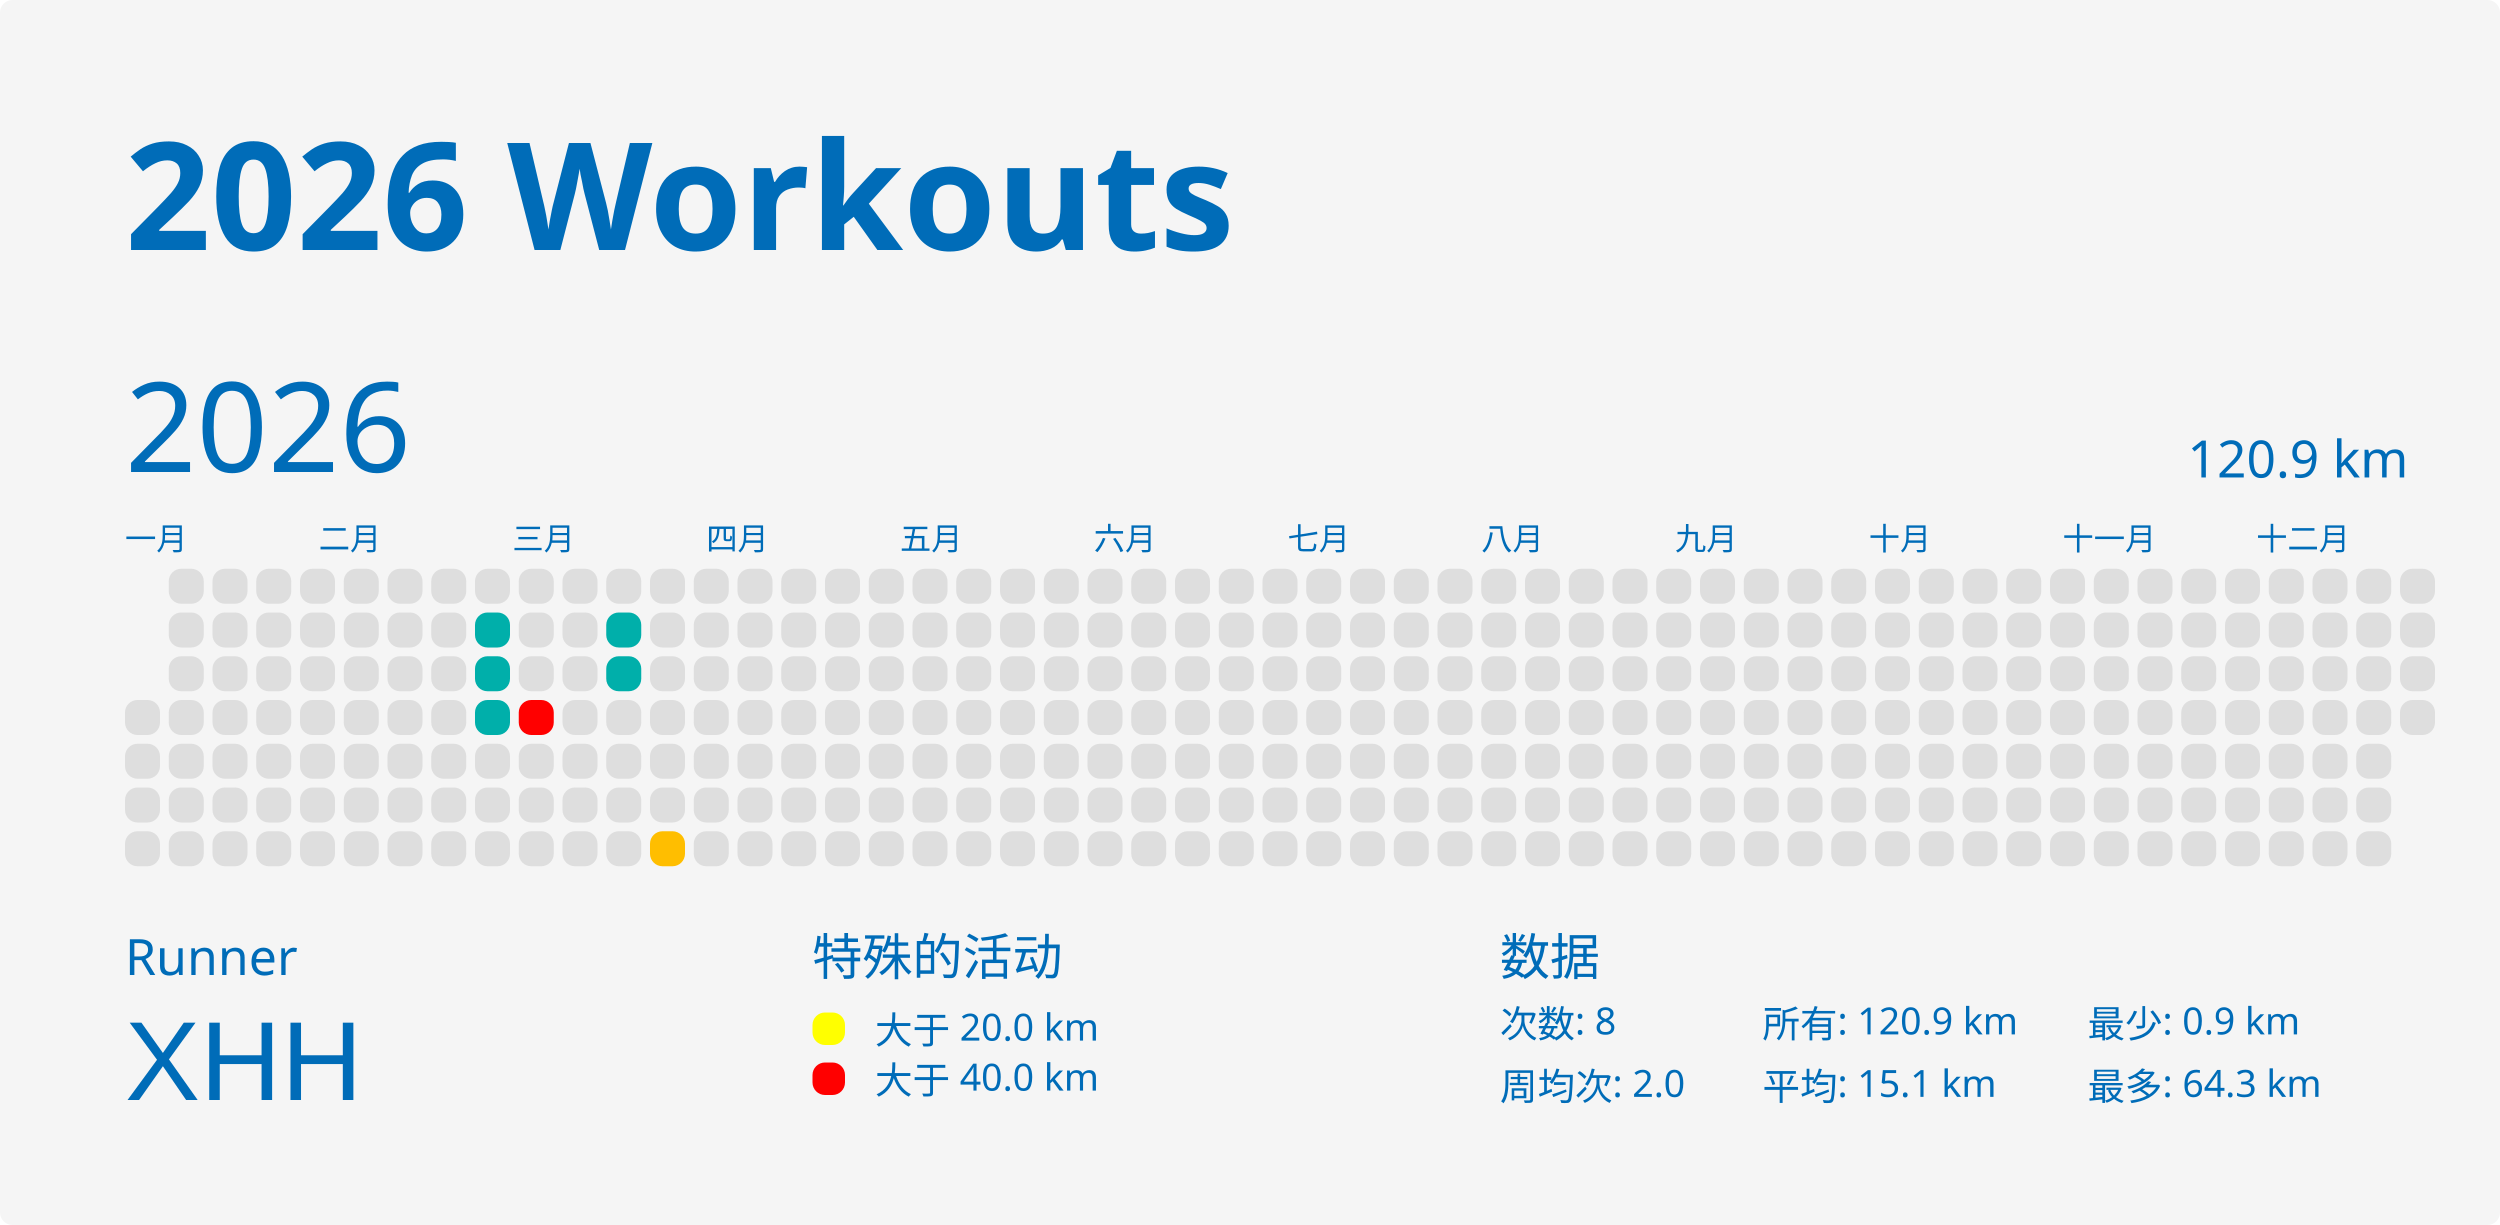
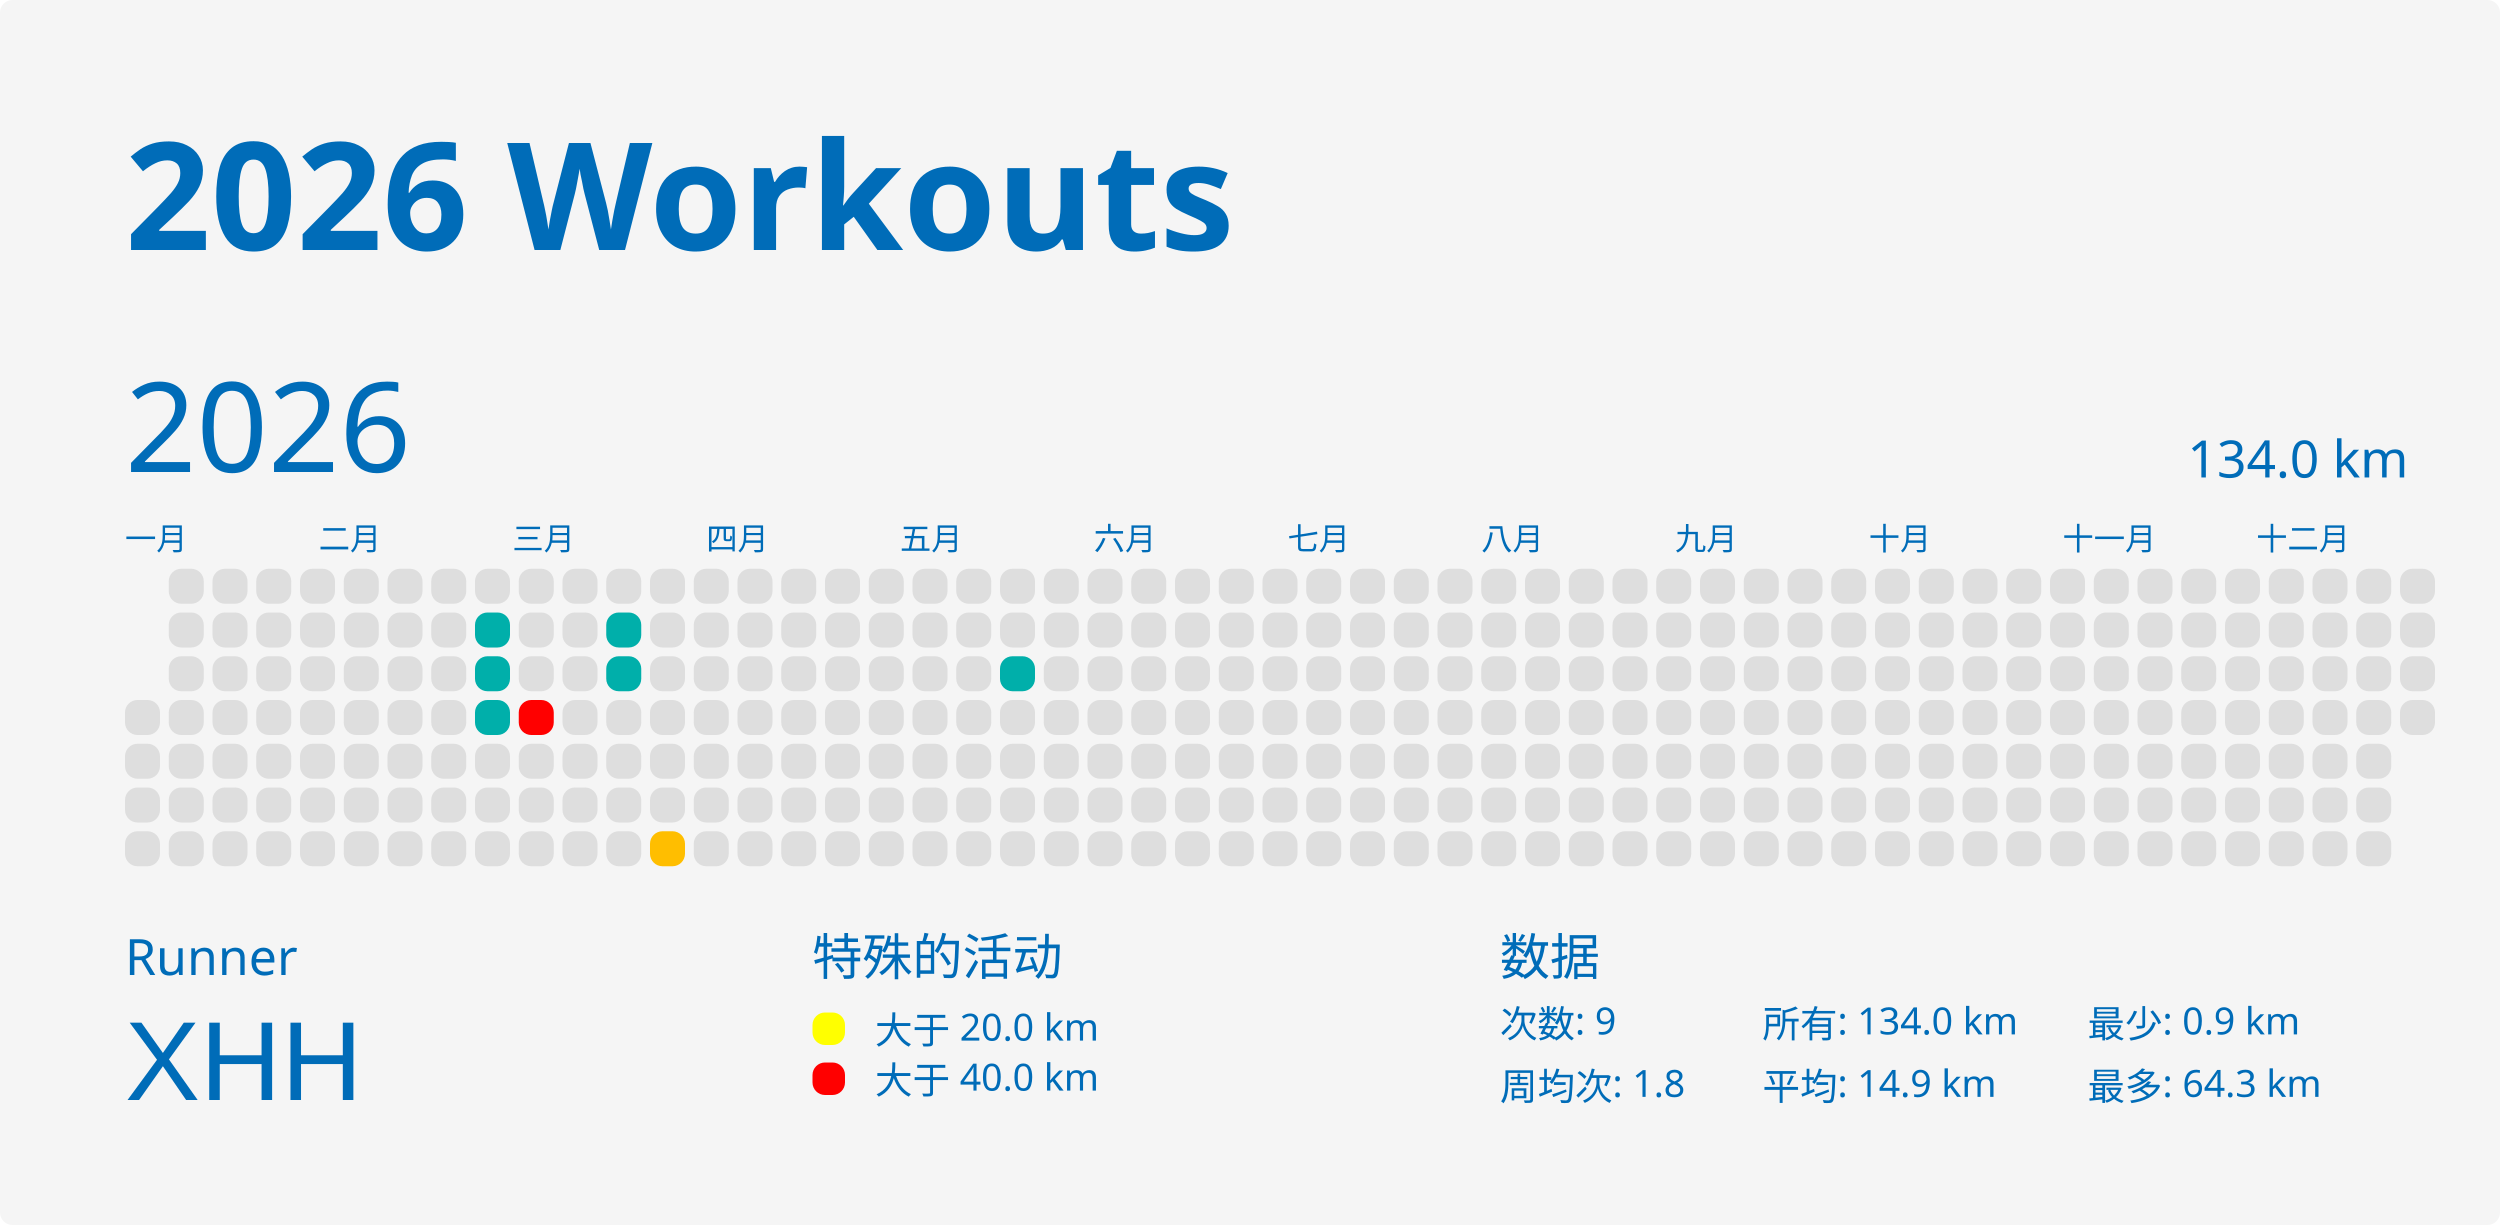
<svg xmlns="http://www.w3.org/2000/svg" baseProfile="full" height="98mm" version="1.1" viewBox="0,0,200,98" width="200mm">
  <defs />
  <rect fill="#f5f5f5" height="98" rx="1" ry="1" width="200" x="0" y="0" />
  <text fill="#006cb8" style="font-size:12px; font-family:MGI-Regular; font-weight:bold;" x="10" y="20">2026 Workouts</text>
  <text fill="#006cb8" style="font-size:4px; font-family:MGI-Regular" x="10" y="78">Runner</text>
  <text fill="#006cb8" style="font-size:9px; font-family:Arial" x="10" y="88">XHH</text>
  <text fill="#006cb8" style="font-size:4px; font-family:MGI-Regular" x="65" y="78">特殊的活动</text>
  <rect fill="yellow" height="2.6" rx="1" ry="1" width="2.6" x="65" y="81" />
  <text fill="#006cb8" style="font-size:3px; font-family:MGI-Regular" x="70" y="83.5">大于 20.0 km</text>
  <rect fill="red" height="2.6" rx="1" ry="1" width="2.6" x="65" y="85" />
  <text fill="#006cb8" style="font-size:3px; font-family:MGI-Regular" x="70" y="87.5">大于 40.0 km</text>
  <text fill="#006cb8" style="font-size:4px; font-family:MGI-Regular" x="120" y="78">数据</text>
-   <text fill="#006cb8" style="font-size:3px; font-family:MGI-Regular" x="120" y="83">次数: 8</text>
-   <text fill="#006cb8" style="font-size:3px; font-family:MGI-Regular" x="120" y="88">周均次: 2.0</text>
-   <text fill="#006cb8" style="font-size:3px; font-family:MGI-Regular" x="141" y="83">所有: 120.9 km</text>
-   <text fill="#006cb8" style="font-size:3px; font-family:MGI-Regular" x="141" y="88">平均: 15.1 km</text>
+   <text fill="#006cb8" style="font-size:3px; font-family:MGI-Regular" x="120" y="83">次数: 9</text>
+   <text fill="#006cb8" style="font-size:3px; font-family:MGI-Regular" x="120" y="88">周均次: 1.8</text>
+   <text fill="#006cb8" style="font-size:3px; font-family:MGI-Regular" x="141" y="83">所有: 134.0 km</text>
+   <text fill="#006cb8" style="font-size:3px; font-family:MGI-Regular" x="141" y="88">平均: 14.9 km</text>
  <text fill="#006cb8" style="font-size:3px; font-family:MGI-Regular" x="167" y="83">最少: 0.9 km</text>
  <text fill="#006cb8" style="font-size:3px; font-family:MGI-Regular" x="167" y="88">最多: 64.3 km</text>
  <text dominant-baseline="hanging" fill="#006cb8" style="font-size:10.0px; font-family:MGI-Regular;" x="10" y="30">2026</text>
-   <text dominant-baseline="hanging" fill="#006cb8" style="font-size:4.125px; font-family:MGI-Regular;" x="175" y="35">120.9 km</text>
+   <text dominant-baseline="hanging" fill="#006cb8" style="font-size:4.125px; font-family:MGI-Regular;" x="175" y="35">134.0 km</text>
  <text fill="#006cb8" style="font-size:2.5px; font-family:MGI-Regular" x="10.0" y="44">一月</text>
  <text fill="#006cb8" style="font-size:2.5px; font-family:MGI-Regular" x="25.5" y="44">二月</text>
  <text fill="#006cb8" style="font-size:2.5px; font-family:MGI-Regular" x="41.0" y="44">三月</text>
  <text fill="#006cb8" style="font-size:2.5px; font-family:MGI-Regular" x="56.5" y="44">四月</text>
  <text fill="#006cb8" style="font-size:2.5px; font-family:MGI-Regular" x="72.0" y="44">五月</text>
  <text fill="#006cb8" style="font-size:2.5px; font-family:MGI-Regular" x="87.5" y="44">六月</text>
  <text fill="#006cb8" style="font-size:2.5px; font-family:MGI-Regular" x="103.0" y="44">七月</text>
  <text fill="#006cb8" style="font-size:2.5px; font-family:MGI-Regular" x="118.5" y="44">八月</text>
  <text fill="#006cb8" style="font-size:2.5px; font-family:MGI-Regular" x="134.0" y="44">九月</text>
  <text fill="#006cb8" style="font-size:2.5px; font-family:MGI-Regular" x="149.5" y="44">十月</text>
  <text fill="#006cb8" style="font-size:2.5px; font-family:MGI-Regular" x="165.0" y="44">十一月</text>
  <text fill="#006cb8" style="font-size:2.5px; font-family:MGI-Regular" x="180.5" y="44">十二月</text>
  <rect fill="#dedede" height="2.8" rx="1" ry="1" width="2.8" x="10.0" y="56.0" />
  <rect fill="#dedede" height="2.8" rx="1" ry="1" width="2.8" x="10.0" y="59.5" />
  <rect fill="#dedede" height="2.8" rx="1" ry="1" width="2.8" x="10.0" y="63.0" />
  <rect fill="#dedede" height="2.8" rx="1" ry="1" width="2.8" x="10.0" y="66.5" />
  <rect fill="#dedede" height="2.8" rx="1" ry="1" width="2.8" x="13.5" y="45.5" />
  <rect fill="#dedede" height="2.8" rx="1" ry="1" width="2.8" x="13.5" y="49.0" />
  <rect fill="#dedede" height="2.8" rx="1" ry="1" width="2.8" x="13.5" y="52.5" />
  <rect fill="#dedede" height="2.8" rx="1" ry="1" width="2.8" x="13.5" y="56.0" />
  <rect fill="#dedede" height="2.8" rx="1" ry="1" width="2.8" x="13.5" y="59.5" />
  <rect fill="#dedede" height="2.8" rx="1" ry="1" width="2.8" x="13.5" y="63.0" />
  <rect fill="#dedede" height="2.8" rx="1" ry="1" width="2.8" x="13.5" y="66.5" />
  <rect fill="#dedede" height="2.8" rx="1" ry="1" width="2.8" x="17.0" y="45.5" />
  <rect fill="#dedede" height="2.8" rx="1" ry="1" width="2.8" x="17.0" y="49.0" />
  <rect fill="#dedede" height="2.8" rx="1" ry="1" width="2.8" x="17.0" y="52.5" />
  <rect fill="#dedede" height="2.8" rx="1" ry="1" width="2.8" x="17.0" y="56.0" />
  <rect fill="#dedede" height="2.8" rx="1" ry="1" width="2.8" x="17.0" y="59.5" />
  <rect fill="#dedede" height="2.8" rx="1" ry="1" width="2.8" x="17.0" y="63.0" />
  <rect fill="#dedede" height="2.8" rx="1" ry="1" width="2.8" x="17.0" y="66.5" />
  <rect fill="#dedede" height="2.8" rx="1" ry="1" width="2.8" x="20.5" y="45.5" />
  <rect fill="#dedede" height="2.8" rx="1" ry="1" width="2.8" x="20.5" y="49.0" />
  <rect fill="#dedede" height="2.8" rx="1" ry="1" width="2.8" x="20.5" y="52.5" />
  <rect fill="#dedede" height="2.8" rx="1" ry="1" width="2.8" x="20.5" y="56.0" />
  <rect fill="#dedede" height="2.8" rx="1" ry="1" width="2.8" x="20.5" y="59.5" />
  <rect fill="#dedede" height="2.8" rx="1" ry="1" width="2.8" x="20.5" y="63.0" />
  <rect fill="#dedede" height="2.8" rx="1" ry="1" width="2.8" x="20.5" y="66.5" />
  <rect fill="#dedede" height="2.8" rx="1" ry="1" width="2.8" x="24.0" y="45.5" />
  <rect fill="#dedede" height="2.8" rx="1" ry="1" width="2.8" x="24.0" y="49.0" />
  <rect fill="#dedede" height="2.8" rx="1" ry="1" width="2.8" x="24.0" y="52.5" />
  <rect fill="#dedede" height="2.8" rx="1" ry="1" width="2.8" x="24.0" y="56.0" />
  <rect fill="#dedede" height="2.8" rx="1" ry="1" width="2.8" x="24.0" y="59.5" />
  <rect fill="#dedede" height="2.8" rx="1" ry="1" width="2.8" x="24.0" y="63.0" />
  <rect fill="#dedede" height="2.8" rx="1" ry="1" width="2.8" x="24.0" y="66.5" />
  <rect fill="#dedede" height="2.8" rx="1" ry="1" width="2.8" x="27.5" y="45.5" />
  <rect fill="#dedede" height="2.8" rx="1" ry="1" width="2.8" x="27.5" y="49.0" />
  <rect fill="#dedede" height="2.8" rx="1" ry="1" width="2.8" x="27.5" y="52.5" />
  <rect fill="#dedede" height="2.8" rx="1" ry="1" width="2.8" x="27.5" y="56.0" />
  <rect fill="#dedede" height="2.8" rx="1" ry="1" width="2.8" x="27.5" y="59.5" />
  <rect fill="#dedede" height="2.8" rx="1" ry="1" width="2.8" x="27.5" y="63.0" />
  <rect fill="#dedede" height="2.8" rx="1" ry="1" width="2.8" x="27.5" y="66.5" />
  <rect fill="#dedede" height="2.8" rx="1" ry="1" width="2.8" x="31.0" y="45.5" />
  <rect fill="#dedede" height="2.8" rx="1" ry="1" width="2.8" x="31.0" y="49.0" />
  <rect fill="#dedede" height="2.8" rx="1" ry="1" width="2.8" x="31.0" y="52.5" />
  <rect fill="#dedede" height="2.8" rx="1" ry="1" width="2.8" x="31.0" y="56.0" />
  <rect fill="#dedede" height="2.8" rx="1" ry="1" width="2.8" x="31.0" y="59.5" />
  <rect fill="#dedede" height="2.8" rx="1" ry="1" width="2.8" x="31.0" y="63.0" />
  <rect fill="#dedede" height="2.8" rx="1" ry="1" width="2.8" x="31.0" y="66.5" />
  <rect fill="#dedede" height="2.8" rx="1" ry="1" width="2.8" x="34.5" y="45.5" />
  <rect fill="#dedede" height="2.8" rx="1" ry="1" width="2.8" x="34.5" y="49.0" />
  <rect fill="#dedede" height="2.8" rx="1" ry="1" width="2.8" x="34.5" y="52.5" />
  <rect fill="#dedede" height="2.8" rx="1" ry="1" width="2.8" x="34.5" y="56.0" />
  <rect fill="#dedede" height="2.8" rx="1" ry="1" width="2.8" x="34.5" y="59.5" />
  <rect fill="#dedede" height="2.8" rx="1" ry="1" width="2.8" x="34.5" y="63.0" />
  <rect fill="#dedede" height="2.8" rx="1" ry="1" width="2.8" x="34.5" y="66.5" />
  <rect fill="#dedede" height="2.8" rx="1" ry="1" width="2.8" x="38.0" y="45.5" />
  <rect fill="#00afaa" height="2.8" rx="1" ry="1" width="2.8" x="38.0" y="49.0" />
  <rect fill="#00afaa" height="2.8" rx="1" ry="1" width="2.8" x="38.0" y="52.5" />
  <rect fill="#00afaa" height="2.8" rx="1" ry="1" width="2.8" x="38.0" y="56.0" />
  <rect fill="#dedede" height="2.8" rx="1" ry="1" width="2.8" x="38.0" y="59.5" />
  <rect fill="#dedede" height="2.8" rx="1" ry="1" width="2.8" x="38.0" y="63.0" />
  <rect fill="#dedede" height="2.8" rx="1" ry="1" width="2.8" x="38.0" y="66.5" />
  <rect fill="#dedede" height="2.8" rx="1" ry="1" width="2.8" x="41.5" y="45.5" />
  <rect fill="#dedede" height="2.8" rx="1" ry="1" width="2.8" x="41.5" y="49.0" />
  <rect fill="#dedede" height="2.8" rx="1" ry="1" width="2.8" x="41.5" y="52.5" />
  <rect fill="red" height="2.8" rx="1" ry="1" width="2.8" x="41.5" y="56.0" />
  <rect fill="#dedede" height="2.8" rx="1" ry="1" width="2.8" x="41.5" y="59.5" />
  <rect fill="#dedede" height="2.8" rx="1" ry="1" width="2.8" x="41.5" y="63.0" />
  <rect fill="#dedede" height="2.8" rx="1" ry="1" width="2.8" x="41.5" y="66.5" />
  <rect fill="#dedede" height="2.8" rx="1" ry="1" width="2.8" x="45.0" y="45.5" />
  <rect fill="#dedede" height="2.8" rx="1" ry="1" width="2.8" x="45.0" y="49.0" />
  <rect fill="#dedede" height="2.8" rx="1" ry="1" width="2.8" x="45.0" y="52.5" />
  <rect fill="#dedede" height="2.8" rx="1" ry="1" width="2.8" x="45.0" y="56.0" />
  <rect fill="#dedede" height="2.8" rx="1" ry="1" width="2.8" x="45.0" y="59.5" />
  <rect fill="#dedede" height="2.8" rx="1" ry="1" width="2.8" x="45.0" y="63.0" />
  <rect fill="#dedede" height="2.8" rx="1" ry="1" width="2.8" x="45.0" y="66.5" />
  <rect fill="#dedede" height="2.8" rx="1" ry="1" width="2.8" x="48.5" y="45.5" />
  <rect fill="#00afaa" height="2.8" rx="1" ry="1" width="2.8" x="48.5" y="49.0" />
  <rect fill="#00afaa" height="2.8" rx="1" ry="1" width="2.8" x="48.5" y="52.5" />
  <rect fill="#dedede" height="2.8" rx="1" ry="1" width="2.8" x="48.5" y="56.0" />
  <rect fill="#dedede" height="2.8" rx="1" ry="1" width="2.8" x="48.5" y="59.5" />
  <rect fill="#dedede" height="2.8" rx="1" ry="1" width="2.8" x="48.5" y="63.0" />
  <rect fill="#dedede" height="2.8" rx="1" ry="1" width="2.8" x="48.5" y="66.5" />
  <rect fill="#dedede" height="2.8" rx="1" ry="1" width="2.8" x="52.0" y="45.5" />
  <rect fill="#dedede" height="2.8" rx="1" ry="1" width="2.8" x="52.0" y="49.0" />
  <rect fill="#dedede" height="2.8" rx="1" ry="1" width="2.8" x="52.0" y="52.5" />
  <rect fill="#dedede" height="2.8" rx="1" ry="1" width="2.8" x="52.0" y="56.0" />
  <rect fill="#dedede" height="2.8" rx="1" ry="1" width="2.8" x="52.0" y="59.5" />
  <rect fill="#dedede" height="2.8" rx="1" ry="1" width="2.8" x="52.0" y="63.0" />
  <rect fill="#ffbe00" height="2.8" rx="1" ry="1" width="2.8" x="52.0" y="66.5" />
  <rect fill="#dedede" height="2.8" rx="1" ry="1" width="2.8" x="55.5" y="45.5" />
  <rect fill="#dedede" height="2.8" rx="1" ry="1" width="2.8" x="55.5" y="49.0" />
  <rect fill="#dedede" height="2.8" rx="1" ry="1" width="2.8" x="55.5" y="52.5" />
  <rect fill="#dedede" height="2.8" rx="1" ry="1" width="2.8" x="55.5" y="56.0" />
  <rect fill="#dedede" height="2.8" rx="1" ry="1" width="2.8" x="55.5" y="59.5" />
  <rect fill="#dedede" height="2.8" rx="1" ry="1" width="2.8" x="55.5" y="63.0" />
  <rect fill="#dedede" height="2.8" rx="1" ry="1" width="2.8" x="55.5" y="66.5" />
  <rect fill="#dedede" height="2.8" rx="1" ry="1" width="2.8" x="59.0" y="45.5" />
  <rect fill="#dedede" height="2.8" rx="1" ry="1" width="2.8" x="59.0" y="49.0" />
  <rect fill="#dedede" height="2.8" rx="1" ry="1" width="2.8" x="59.0" y="52.5" />
  <rect fill="#dedede" height="2.8" rx="1" ry="1" width="2.8" x="59.0" y="56.0" />
  <rect fill="#dedede" height="2.8" rx="1" ry="1" width="2.8" x="59.0" y="59.5" />
  <rect fill="#dedede" height="2.8" rx="1" ry="1" width="2.8" x="59.0" y="63.0" />
  <rect fill="#dedede" height="2.8" rx="1" ry="1" width="2.8" x="59.0" y="66.5" />
  <rect fill="#dedede" height="2.8" rx="1" ry="1" width="2.8" x="62.5" y="45.5" />
  <rect fill="#dedede" height="2.8" rx="1" ry="1" width="2.8" x="62.5" y="49.0" />
  <rect fill="#dedede" height="2.8" rx="1" ry="1" width="2.8" x="62.5" y="52.5" />
  <rect fill="#dedede" height="2.8" rx="1" ry="1" width="2.8" x="62.5" y="56.0" />
  <rect fill="#dedede" height="2.8" rx="1" ry="1" width="2.8" x="62.5" y="59.5" />
  <rect fill="#dedede" height="2.8" rx="1" ry="1" width="2.8" x="62.5" y="63.0" />
  <rect fill="#dedede" height="2.8" rx="1" ry="1" width="2.8" x="62.5" y="66.5" />
  <rect fill="#dedede" height="2.8" rx="1" ry="1" width="2.8" x="66.0" y="45.5" />
  <rect fill="#dedede" height="2.8" rx="1" ry="1" width="2.8" x="66.0" y="49.0" />
  <rect fill="#dedede" height="2.8" rx="1" ry="1" width="2.8" x="66.0" y="52.5" />
  <rect fill="#dedede" height="2.8" rx="1" ry="1" width="2.8" x="66.0" y="56.0" />
  <rect fill="#dedede" height="2.8" rx="1" ry="1" width="2.8" x="66.0" y="59.5" />
  <rect fill="#dedede" height="2.8" rx="1" ry="1" width="2.8" x="66.0" y="63.0" />
  <rect fill="#dedede" height="2.8" rx="1" ry="1" width="2.8" x="66.0" y="66.5" />
  <rect fill="#dedede" height="2.8" rx="1" ry="1" width="2.8" x="69.5" y="45.5" />
  <rect fill="#dedede" height="2.8" rx="1" ry="1" width="2.8" x="69.5" y="49.0" />
  <rect fill="#dedede" height="2.8" rx="1" ry="1" width="2.8" x="69.5" y="52.5" />
  <rect fill="#dedede" height="2.8" rx="1" ry="1" width="2.8" x="69.5" y="56.0" />
  <rect fill="#dedede" height="2.8" rx="1" ry="1" width="2.8" x="69.5" y="59.5" />
  <rect fill="#dedede" height="2.8" rx="1" ry="1" width="2.8" x="69.5" y="63.0" />
  <rect fill="#dedede" height="2.8" rx="1" ry="1" width="2.8" x="69.5" y="66.5" />
  <rect fill="#dedede" height="2.8" rx="1" ry="1" width="2.8" x="73.0" y="45.5" />
  <rect fill="#dedede" height="2.8" rx="1" ry="1" width="2.8" x="73.0" y="49.0" />
  <rect fill="#dedede" height="2.8" rx="1" ry="1" width="2.8" x="73.0" y="52.5" />
  <rect fill="#dedede" height="2.8" rx="1" ry="1" width="2.8" x="73.0" y="56.0" />
  <rect fill="#dedede" height="2.8" rx="1" ry="1" width="2.8" x="73.0" y="59.5" />
  <rect fill="#dedede" height="2.8" rx="1" ry="1" width="2.8" x="73.0" y="63.0" />
  <rect fill="#dedede" height="2.8" rx="1" ry="1" width="2.8" x="73.0" y="66.5" />
  <rect fill="#dedede" height="2.8" rx="1" ry="1" width="2.8" x="76.5" y="45.5" />
  <rect fill="#dedede" height="2.8" rx="1" ry="1" width="2.8" x="76.5" y="49.0" />
  <rect fill="#dedede" height="2.8" rx="1" ry="1" width="2.8" x="76.5" y="52.5" />
  <rect fill="#dedede" height="2.8" rx="1" ry="1" width="2.8" x="76.5" y="56.0" />
  <rect fill="#dedede" height="2.8" rx="1" ry="1" width="2.8" x="76.5" y="59.5" />
  <rect fill="#dedede" height="2.8" rx="1" ry="1" width="2.8" x="76.5" y="63.0" />
  <rect fill="#dedede" height="2.8" rx="1" ry="1" width="2.8" x="76.5" y="66.5" />
  <rect fill="#dedede" height="2.8" rx="1" ry="1" width="2.8" x="80.0" y="45.5" />
  <rect fill="#dedede" height="2.8" rx="1" ry="1" width="2.8" x="80.0" y="49.0" />
-   <rect fill="#dedede" height="2.8" rx="1" ry="1" width="2.8" x="80.0" y="52.5" />
+   <rect fill="#00afaa" height="2.8" rx="1" ry="1" width="2.8" x="80.0" y="52.5" />
  <rect fill="#dedede" height="2.8" rx="1" ry="1" width="2.8" x="80.0" y="56.0" />
  <rect fill="#dedede" height="2.8" rx="1" ry="1" width="2.8" x="80.0" y="59.5" />
  <rect fill="#dedede" height="2.8" rx="1" ry="1" width="2.8" x="80.0" y="63.0" />
  <rect fill="#dedede" height="2.8" rx="1" ry="1" width="2.8" x="80.0" y="66.5" />
  <rect fill="#dedede" height="2.8" rx="1" ry="1" width="2.8" x="83.5" y="45.5" />
  <rect fill="#dedede" height="2.8" rx="1" ry="1" width="2.8" x="83.5" y="49.0" />
  <rect fill="#dedede" height="2.8" rx="1" ry="1" width="2.8" x="83.5" y="52.5" />
  <rect fill="#dedede" height="2.8" rx="1" ry="1" width="2.8" x="83.5" y="56.0" />
  <rect fill="#dedede" height="2.8" rx="1" ry="1" width="2.8" x="83.5" y="59.5" />
  <rect fill="#dedede" height="2.8" rx="1" ry="1" width="2.8" x="83.5" y="63.0" />
  <rect fill="#dedede" height="2.8" rx="1" ry="1" width="2.8" x="83.5" y="66.5" />
  <rect fill="#dedede" height="2.8" rx="1" ry="1" width="2.8" x="87.0" y="45.5" />
  <rect fill="#dedede" height="2.8" rx="1" ry="1" width="2.8" x="87.0" y="49.0" />
  <rect fill="#dedede" height="2.8" rx="1" ry="1" width="2.8" x="87.0" y="52.5" />
  <rect fill="#dedede" height="2.8" rx="1" ry="1" width="2.8" x="87.0" y="56.0" />
  <rect fill="#dedede" height="2.8" rx="1" ry="1" width="2.8" x="87.0" y="59.5" />
  <rect fill="#dedede" height="2.8" rx="1" ry="1" width="2.8" x="87.0" y="63.0" />
  <rect fill="#dedede" height="2.8" rx="1" ry="1" width="2.8" x="87.0" y="66.5" />
  <rect fill="#dedede" height="2.8" rx="1" ry="1" width="2.8" x="90.5" y="45.5" />
  <rect fill="#dedede" height="2.8" rx="1" ry="1" width="2.8" x="90.5" y="49.0" />
  <rect fill="#dedede" height="2.8" rx="1" ry="1" width="2.8" x="90.5" y="52.5" />
  <rect fill="#dedede" height="2.8" rx="1" ry="1" width="2.8" x="90.5" y="56.0" />
  <rect fill="#dedede" height="2.8" rx="1" ry="1" width="2.8" x="90.5" y="59.5" />
  <rect fill="#dedede" height="2.8" rx="1" ry="1" width="2.8" x="90.5" y="63.0" />
  <rect fill="#dedede" height="2.8" rx="1" ry="1" width="2.8" x="90.5" y="66.5" />
  <rect fill="#dedede" height="2.8" rx="1" ry="1" width="2.8" x="94.0" y="45.5" />
  <rect fill="#dedede" height="2.8" rx="1" ry="1" width="2.8" x="94.0" y="49.0" />
  <rect fill="#dedede" height="2.8" rx="1" ry="1" width="2.8" x="94.0" y="52.5" />
  <rect fill="#dedede" height="2.8" rx="1" ry="1" width="2.8" x="94.0" y="56.0" />
  <rect fill="#dedede" height="2.8" rx="1" ry="1" width="2.8" x="94.0" y="59.5" />
  <rect fill="#dedede" height="2.8" rx="1" ry="1" width="2.8" x="94.0" y="63.0" />
  <rect fill="#dedede" height="2.8" rx="1" ry="1" width="2.8" x="94.0" y="66.5" />
  <rect fill="#dedede" height="2.8" rx="1" ry="1" width="2.8" x="97.5" y="45.5" />
  <rect fill="#dedede" height="2.8" rx="1" ry="1" width="2.8" x="97.5" y="49.0" />
  <rect fill="#dedede" height="2.8" rx="1" ry="1" width="2.8" x="97.5" y="52.5" />
  <rect fill="#dedede" height="2.8" rx="1" ry="1" width="2.8" x="97.5" y="56.0" />
  <rect fill="#dedede" height="2.8" rx="1" ry="1" width="2.8" x="97.5" y="59.5" />
  <rect fill="#dedede" height="2.8" rx="1" ry="1" width="2.8" x="97.5" y="63.0" />
  <rect fill="#dedede" height="2.8" rx="1" ry="1" width="2.8" x="97.5" y="66.5" />
  <rect fill="#dedede" height="2.8" rx="1" ry="1" width="2.8" x="101.0" y="45.5" />
  <rect fill="#dedede" height="2.8" rx="1" ry="1" width="2.8" x="101.0" y="49.0" />
  <rect fill="#dedede" height="2.8" rx="1" ry="1" width="2.8" x="101.0" y="52.5" />
  <rect fill="#dedede" height="2.8" rx="1" ry="1" width="2.8" x="101.0" y="56.0" />
  <rect fill="#dedede" height="2.8" rx="1" ry="1" width="2.8" x="101.0" y="59.5" />
  <rect fill="#dedede" height="2.8" rx="1" ry="1" width="2.8" x="101.0" y="63.0" />
  <rect fill="#dedede" height="2.8" rx="1" ry="1" width="2.8" x="101.0" y="66.5" />
  <rect fill="#dedede" height="2.8" rx="1" ry="1" width="2.8" x="104.5" y="45.5" />
  <rect fill="#dedede" height="2.8" rx="1" ry="1" width="2.8" x="104.5" y="49.0" />
  <rect fill="#dedede" height="2.8" rx="1" ry="1" width="2.8" x="104.5" y="52.5" />
  <rect fill="#dedede" height="2.8" rx="1" ry="1" width="2.8" x="104.5" y="56.0" />
  <rect fill="#dedede" height="2.8" rx="1" ry="1" width="2.8" x="104.5" y="59.5" />
  <rect fill="#dedede" height="2.8" rx="1" ry="1" width="2.8" x="104.5" y="63.0" />
  <rect fill="#dedede" height="2.8" rx="1" ry="1" width="2.8" x="104.5" y="66.5" />
  <rect fill="#dedede" height="2.8" rx="1" ry="1" width="2.8" x="108.0" y="45.5" />
  <rect fill="#dedede" height="2.8" rx="1" ry="1" width="2.8" x="108.0" y="49.0" />
  <rect fill="#dedede" height="2.8" rx="1" ry="1" width="2.8" x="108.0" y="52.5" />
  <rect fill="#dedede" height="2.8" rx="1" ry="1" width="2.8" x="108.0" y="56.0" />
  <rect fill="#dedede" height="2.8" rx="1" ry="1" width="2.8" x="108.0" y="59.5" />
  <rect fill="#dedede" height="2.8" rx="1" ry="1" width="2.8" x="108.0" y="63.0" />
  <rect fill="#dedede" height="2.8" rx="1" ry="1" width="2.8" x="108.0" y="66.5" />
  <rect fill="#dedede" height="2.8" rx="1" ry="1" width="2.8" x="111.5" y="45.5" />
  <rect fill="#dedede" height="2.8" rx="1" ry="1" width="2.8" x="111.5" y="49.0" />
  <rect fill="#dedede" height="2.8" rx="1" ry="1" width="2.8" x="111.5" y="52.5" />
  <rect fill="#dedede" height="2.8" rx="1" ry="1" width="2.8" x="111.5" y="56.0" />
  <rect fill="#dedede" height="2.8" rx="1" ry="1" width="2.8" x="111.5" y="59.5" />
  <rect fill="#dedede" height="2.8" rx="1" ry="1" width="2.8" x="111.5" y="63.0" />
  <rect fill="#dedede" height="2.8" rx="1" ry="1" width="2.8" x="111.5" y="66.5" />
  <rect fill="#dedede" height="2.8" rx="1" ry="1" width="2.8" x="115.0" y="45.5" />
  <rect fill="#dedede" height="2.8" rx="1" ry="1" width="2.8" x="115.0" y="49.0" />
  <rect fill="#dedede" height="2.8" rx="1" ry="1" width="2.8" x="115.0" y="52.5" />
  <rect fill="#dedede" height="2.8" rx="1" ry="1" width="2.8" x="115.0" y="56.0" />
  <rect fill="#dedede" height="2.8" rx="1" ry="1" width="2.8" x="115.0" y="59.5" />
  <rect fill="#dedede" height="2.8" rx="1" ry="1" width="2.8" x="115.0" y="63.0" />
  <rect fill="#dedede" height="2.8" rx="1" ry="1" width="2.8" x="115.0" y="66.5" />
  <rect fill="#dedede" height="2.8" rx="1" ry="1" width="2.8" x="118.5" y="45.5" />
  <rect fill="#dedede" height="2.8" rx="1" ry="1" width="2.8" x="118.5" y="49.0" />
  <rect fill="#dedede" height="2.8" rx="1" ry="1" width="2.8" x="118.5" y="52.5" />
  <rect fill="#dedede" height="2.8" rx="1" ry="1" width="2.8" x="118.5" y="56.0" />
  <rect fill="#dedede" height="2.8" rx="1" ry="1" width="2.8" x="118.5" y="59.5" />
  <rect fill="#dedede" height="2.8" rx="1" ry="1" width="2.8" x="118.5" y="63.0" />
  <rect fill="#dedede" height="2.8" rx="1" ry="1" width="2.8" x="118.5" y="66.5" />
  <rect fill="#dedede" height="2.8" rx="1" ry="1" width="2.8" x="122.0" y="45.5" />
  <rect fill="#dedede" height="2.8" rx="1" ry="1" width="2.8" x="122.0" y="49.0" />
  <rect fill="#dedede" height="2.8" rx="1" ry="1" width="2.8" x="122.0" y="52.5" />
  <rect fill="#dedede" height="2.8" rx="1" ry="1" width="2.8" x="122.0" y="56.0" />
  <rect fill="#dedede" height="2.8" rx="1" ry="1" width="2.8" x="122.0" y="59.5" />
  <rect fill="#dedede" height="2.8" rx="1" ry="1" width="2.8" x="122.0" y="63.0" />
  <rect fill="#dedede" height="2.8" rx="1" ry="1" width="2.8" x="122.0" y="66.5" />
  <rect fill="#dedede" height="2.8" rx="1" ry="1" width="2.8" x="125.5" y="45.5" />
  <rect fill="#dedede" height="2.8" rx="1" ry="1" width="2.8" x="125.5" y="49.0" />
  <rect fill="#dedede" height="2.8" rx="1" ry="1" width="2.8" x="125.5" y="52.5" />
  <rect fill="#dedede" height="2.8" rx="1" ry="1" width="2.8" x="125.5" y="56.0" />
  <rect fill="#dedede" height="2.8" rx="1" ry="1" width="2.8" x="125.5" y="59.5" />
  <rect fill="#dedede" height="2.8" rx="1" ry="1" width="2.8" x="125.5" y="63.0" />
  <rect fill="#dedede" height="2.8" rx="1" ry="1" width="2.8" x="125.5" y="66.5" />
  <rect fill="#dedede" height="2.8" rx="1" ry="1" width="2.8" x="129.0" y="45.5" />
  <rect fill="#dedede" height="2.8" rx="1" ry="1" width="2.8" x="129.0" y="49.0" />
  <rect fill="#dedede" height="2.8" rx="1" ry="1" width="2.8" x="129.0" y="52.5" />
  <rect fill="#dedede" height="2.8" rx="1" ry="1" width="2.8" x="129.0" y="56.0" />
  <rect fill="#dedede" height="2.8" rx="1" ry="1" width="2.8" x="129.0" y="59.5" />
  <rect fill="#dedede" height="2.8" rx="1" ry="1" width="2.8" x="129.0" y="63.0" />
  <rect fill="#dedede" height="2.8" rx="1" ry="1" width="2.8" x="129.0" y="66.5" />
  <rect fill="#dedede" height="2.8" rx="1" ry="1" width="2.8" x="132.5" y="45.5" />
  <rect fill="#dedede" height="2.8" rx="1" ry="1" width="2.8" x="132.5" y="49.0" />
  <rect fill="#dedede" height="2.8" rx="1" ry="1" width="2.8" x="132.5" y="52.5" />
  <rect fill="#dedede" height="2.8" rx="1" ry="1" width="2.8" x="132.5" y="56.0" />
  <rect fill="#dedede" height="2.8" rx="1" ry="1" width="2.8" x="132.5" y="59.5" />
  <rect fill="#dedede" height="2.8" rx="1" ry="1" width="2.8" x="132.5" y="63.0" />
  <rect fill="#dedede" height="2.8" rx="1" ry="1" width="2.8" x="132.5" y="66.5" />
  <rect fill="#dedede" height="2.8" rx="1" ry="1" width="2.8" x="136.0" y="45.5" />
  <rect fill="#dedede" height="2.8" rx="1" ry="1" width="2.8" x="136.0" y="49.0" />
  <rect fill="#dedede" height="2.8" rx="1" ry="1" width="2.8" x="136.0" y="52.5" />
  <rect fill="#dedede" height="2.8" rx="1" ry="1" width="2.8" x="136.0" y="56.0" />
  <rect fill="#dedede" height="2.8" rx="1" ry="1" width="2.8" x="136.0" y="59.5" />
  <rect fill="#dedede" height="2.8" rx="1" ry="1" width="2.8" x="136.0" y="63.0" />
  <rect fill="#dedede" height="2.8" rx="1" ry="1" width="2.8" x="136.0" y="66.5" />
  <rect fill="#dedede" height="2.8" rx="1" ry="1" width="2.8" x="139.5" y="45.5" />
  <rect fill="#dedede" height="2.8" rx="1" ry="1" width="2.8" x="139.5" y="49.0" />
  <rect fill="#dedede" height="2.8" rx="1" ry="1" width="2.8" x="139.5" y="52.5" />
  <rect fill="#dedede" height="2.8" rx="1" ry="1" width="2.8" x="139.5" y="56.0" />
  <rect fill="#dedede" height="2.8" rx="1" ry="1" width="2.8" x="139.5" y="59.5" />
  <rect fill="#dedede" height="2.8" rx="1" ry="1" width="2.8" x="139.5" y="63.0" />
  <rect fill="#dedede" height="2.8" rx="1" ry="1" width="2.8" x="139.5" y="66.5" />
  <rect fill="#dedede" height="2.8" rx="1" ry="1" width="2.8" x="143.0" y="45.5" />
  <rect fill="#dedede" height="2.8" rx="1" ry="1" width="2.8" x="143.0" y="49.0" />
  <rect fill="#dedede" height="2.8" rx="1" ry="1" width="2.8" x="143.0" y="52.5" />
  <rect fill="#dedede" height="2.8" rx="1" ry="1" width="2.8" x="143.0" y="56.0" />
  <rect fill="#dedede" height="2.8" rx="1" ry="1" width="2.8" x="143.0" y="59.5" />
  <rect fill="#dedede" height="2.8" rx="1" ry="1" width="2.8" x="143.0" y="63.0" />
  <rect fill="#dedede" height="2.8" rx="1" ry="1" width="2.8" x="143.0" y="66.5" />
  <rect fill="#dedede" height="2.8" rx="1" ry="1" width="2.8" x="146.5" y="45.5" />
  <rect fill="#dedede" height="2.8" rx="1" ry="1" width="2.8" x="146.5" y="49.0" />
  <rect fill="#dedede" height="2.8" rx="1" ry="1" width="2.8" x="146.5" y="52.5" />
  <rect fill="#dedede" height="2.8" rx="1" ry="1" width="2.8" x="146.5" y="56.0" />
  <rect fill="#dedede" height="2.8" rx="1" ry="1" width="2.8" x="146.5" y="59.5" />
  <rect fill="#dedede" height="2.8" rx="1" ry="1" width="2.8" x="146.5" y="63.0" />
  <rect fill="#dedede" height="2.8" rx="1" ry="1" width="2.8" x="146.5" y="66.5" />
  <rect fill="#dedede" height="2.8" rx="1" ry="1" width="2.8" x="150.0" y="45.5" />
  <rect fill="#dedede" height="2.8" rx="1" ry="1" width="2.8" x="150.0" y="49.0" />
  <rect fill="#dedede" height="2.8" rx="1" ry="1" width="2.8" x="150.0" y="52.5" />
  <rect fill="#dedede" height="2.8" rx="1" ry="1" width="2.8" x="150.0" y="56.0" />
  <rect fill="#dedede" height="2.8" rx="1" ry="1" width="2.8" x="150.0" y="59.5" />
  <rect fill="#dedede" height="2.8" rx="1" ry="1" width="2.8" x="150.0" y="63.0" />
  <rect fill="#dedede" height="2.8" rx="1" ry="1" width="2.8" x="150.0" y="66.5" />
  <rect fill="#dedede" height="2.8" rx="1" ry="1" width="2.8" x="153.5" y="45.5" />
  <rect fill="#dedede" height="2.8" rx="1" ry="1" width="2.8" x="153.5" y="49.0" />
  <rect fill="#dedede" height="2.8" rx="1" ry="1" width="2.8" x="153.5" y="52.5" />
  <rect fill="#dedede" height="2.8" rx="1" ry="1" width="2.8" x="153.5" y="56.0" />
  <rect fill="#dedede" height="2.8" rx="1" ry="1" width="2.8" x="153.5" y="59.5" />
  <rect fill="#dedede" height="2.8" rx="1" ry="1" width="2.8" x="153.5" y="63.0" />
  <rect fill="#dedede" height="2.8" rx="1" ry="1" width="2.8" x="153.5" y="66.5" />
  <rect fill="#dedede" height="2.8" rx="1" ry="1" width="2.8" x="157.0" y="45.5" />
  <rect fill="#dedede" height="2.8" rx="1" ry="1" width="2.8" x="157.0" y="49.0" />
  <rect fill="#dedede" height="2.8" rx="1" ry="1" width="2.8" x="157.0" y="52.5" />
  <rect fill="#dedede" height="2.8" rx="1" ry="1" width="2.8" x="157.0" y="56.0" />
  <rect fill="#dedede" height="2.8" rx="1" ry="1" width="2.8" x="157.0" y="59.5" />
  <rect fill="#dedede" height="2.8" rx="1" ry="1" width="2.8" x="157.0" y="63.0" />
  <rect fill="#dedede" height="2.8" rx="1" ry="1" width="2.8" x="157.0" y="66.5" />
  <rect fill="#dedede" height="2.8" rx="1" ry="1" width="2.8" x="160.5" y="45.5" />
  <rect fill="#dedede" height="2.8" rx="1" ry="1" width="2.8" x="160.5" y="49.0" />
  <rect fill="#dedede" height="2.8" rx="1" ry="1" width="2.8" x="160.5" y="52.5" />
  <rect fill="#dedede" height="2.8" rx="1" ry="1" width="2.8" x="160.5" y="56.0" />
  <rect fill="#dedede" height="2.8" rx="1" ry="1" width="2.8" x="160.5" y="59.5" />
  <rect fill="#dedede" height="2.8" rx="1" ry="1" width="2.8" x="160.5" y="63.0" />
  <rect fill="#dedede" height="2.8" rx="1" ry="1" width="2.8" x="160.5" y="66.5" />
  <rect fill="#dedede" height="2.8" rx="1" ry="1" width="2.8" x="164.0" y="45.5" />
  <rect fill="#dedede" height="2.8" rx="1" ry="1" width="2.8" x="164.0" y="49.0" />
  <rect fill="#dedede" height="2.8" rx="1" ry="1" width="2.8" x="164.0" y="52.5" />
  <rect fill="#dedede" height="2.8" rx="1" ry="1" width="2.8" x="164.0" y="56.0" />
  <rect fill="#dedede" height="2.8" rx="1" ry="1" width="2.8" x="164.0" y="59.5" />
  <rect fill="#dedede" height="2.8" rx="1" ry="1" width="2.8" x="164.0" y="63.0" />
  <rect fill="#dedede" height="2.8" rx="1" ry="1" width="2.8" x="164.0" y="66.5" />
  <rect fill="#dedede" height="2.8" rx="1" ry="1" width="2.8" x="167.5" y="45.5" />
  <rect fill="#dedede" height="2.8" rx="1" ry="1" width="2.8" x="167.5" y="49.0" />
  <rect fill="#dedede" height="2.8" rx="1" ry="1" width="2.8" x="167.5" y="52.5" />
  <rect fill="#dedede" height="2.8" rx="1" ry="1" width="2.8" x="167.5" y="56.0" />
  <rect fill="#dedede" height="2.8" rx="1" ry="1" width="2.8" x="167.5" y="59.5" />
  <rect fill="#dedede" height="2.8" rx="1" ry="1" width="2.8" x="167.5" y="63.0" />
  <rect fill="#dedede" height="2.8" rx="1" ry="1" width="2.8" x="167.5" y="66.5" />
  <rect fill="#dedede" height="2.8" rx="1" ry="1" width="2.8" x="171.0" y="45.5" />
  <rect fill="#dedede" height="2.8" rx="1" ry="1" width="2.8" x="171.0" y="49.0" />
  <rect fill="#dedede" height="2.8" rx="1" ry="1" width="2.8" x="171.0" y="52.5" />
  <rect fill="#dedede" height="2.8" rx="1" ry="1" width="2.8" x="171.0" y="56.0" />
  <rect fill="#dedede" height="2.8" rx="1" ry="1" width="2.8" x="171.0" y="59.5" />
  <rect fill="#dedede" height="2.8" rx="1" ry="1" width="2.8" x="171.0" y="63.0" />
  <rect fill="#dedede" height="2.8" rx="1" ry="1" width="2.8" x="171.0" y="66.5" />
  <rect fill="#dedede" height="2.8" rx="1" ry="1" width="2.8" x="174.5" y="45.5" />
  <rect fill="#dedede" height="2.8" rx="1" ry="1" width="2.8" x="174.5" y="49.0" />
  <rect fill="#dedede" height="2.8" rx="1" ry="1" width="2.8" x="174.5" y="52.5" />
  <rect fill="#dedede" height="2.8" rx="1" ry="1" width="2.8" x="174.5" y="56.0" />
  <rect fill="#dedede" height="2.8" rx="1" ry="1" width="2.8" x="174.5" y="59.5" />
  <rect fill="#dedede" height="2.8" rx="1" ry="1" width="2.8" x="174.5" y="63.0" />
  <rect fill="#dedede" height="2.8" rx="1" ry="1" width="2.8" x="174.5" y="66.5" />
  <rect fill="#dedede" height="2.8" rx="1" ry="1" width="2.8" x="178.0" y="45.5" />
  <rect fill="#dedede" height="2.8" rx="1" ry="1" width="2.8" x="178.0" y="49.0" />
  <rect fill="#dedede" height="2.8" rx="1" ry="1" width="2.8" x="178.0" y="52.5" />
  <rect fill="#dedede" height="2.8" rx="1" ry="1" width="2.8" x="178.0" y="56.0" />
  <rect fill="#dedede" height="2.8" rx="1" ry="1" width="2.8" x="178.0" y="59.5" />
  <rect fill="#dedede" height="2.8" rx="1" ry="1" width="2.8" x="178.0" y="63.0" />
  <rect fill="#dedede" height="2.8" rx="1" ry="1" width="2.8" x="178.0" y="66.5" />
  <rect fill="#dedede" height="2.8" rx="1" ry="1" width="2.8" x="181.5" y="45.5" />
  <rect fill="#dedede" height="2.8" rx="1" ry="1" width="2.8" x="181.5" y="49.0" />
  <rect fill="#dedede" height="2.8" rx="1" ry="1" width="2.8" x="181.5" y="52.5" />
  <rect fill="#dedede" height="2.8" rx="1" ry="1" width="2.8" x="181.5" y="56.0" />
  <rect fill="#dedede" height="2.8" rx="1" ry="1" width="2.8" x="181.5" y="59.5" />
  <rect fill="#dedede" height="2.8" rx="1" ry="1" width="2.8" x="181.5" y="63.0" />
  <rect fill="#dedede" height="2.8" rx="1" ry="1" width="2.8" x="181.5" y="66.5" />
  <rect fill="#dedede" height="2.8" rx="1" ry="1" width="2.8" x="185.0" y="45.5" />
  <rect fill="#dedede" height="2.8" rx="1" ry="1" width="2.8" x="185.0" y="49.0" />
  <rect fill="#dedede" height="2.8" rx="1" ry="1" width="2.8" x="185.0" y="52.5" />
  <rect fill="#dedede" height="2.8" rx="1" ry="1" width="2.8" x="185.0" y="56.0" />
  <rect fill="#dedede" height="2.8" rx="1" ry="1" width="2.8" x="185.0" y="59.5" />
  <rect fill="#dedede" height="2.8" rx="1" ry="1" width="2.8" x="185.0" y="63.0" />
  <rect fill="#dedede" height="2.8" rx="1" ry="1" width="2.8" x="185.0" y="66.5" />
  <rect fill="#dedede" height="2.8" rx="1" ry="1" width="2.8" x="188.5" y="45.5" />
  <rect fill="#dedede" height="2.8" rx="1" ry="1" width="2.8" x="188.5" y="49.0" />
  <rect fill="#dedede" height="2.8" rx="1" ry="1" width="2.8" x="188.5" y="52.5" />
  <rect fill="#dedede" height="2.8" rx="1" ry="1" width="2.8" x="188.5" y="56.0" />
  <rect fill="#dedede" height="2.8" rx="1" ry="1" width="2.8" x="188.5" y="59.5" />
  <rect fill="#dedede" height="2.8" rx="1" ry="1" width="2.8" x="188.5" y="63.0" />
  <rect fill="#dedede" height="2.8" rx="1" ry="1" width="2.8" x="188.5" y="66.5" />
  <rect fill="#dedede" height="2.8" rx="1" ry="1" width="2.8" x="192.0" y="45.5" />
  <rect fill="#dedede" height="2.8" rx="1" ry="1" width="2.8" x="192.0" y="49.0" />
  <rect fill="#dedede" height="2.8" rx="1" ry="1" width="2.8" x="192.0" y="52.5" />
  <rect fill="#dedede" height="2.8" rx="1" ry="1" width="2.8" x="192.0" y="56.0" />
</svg>
